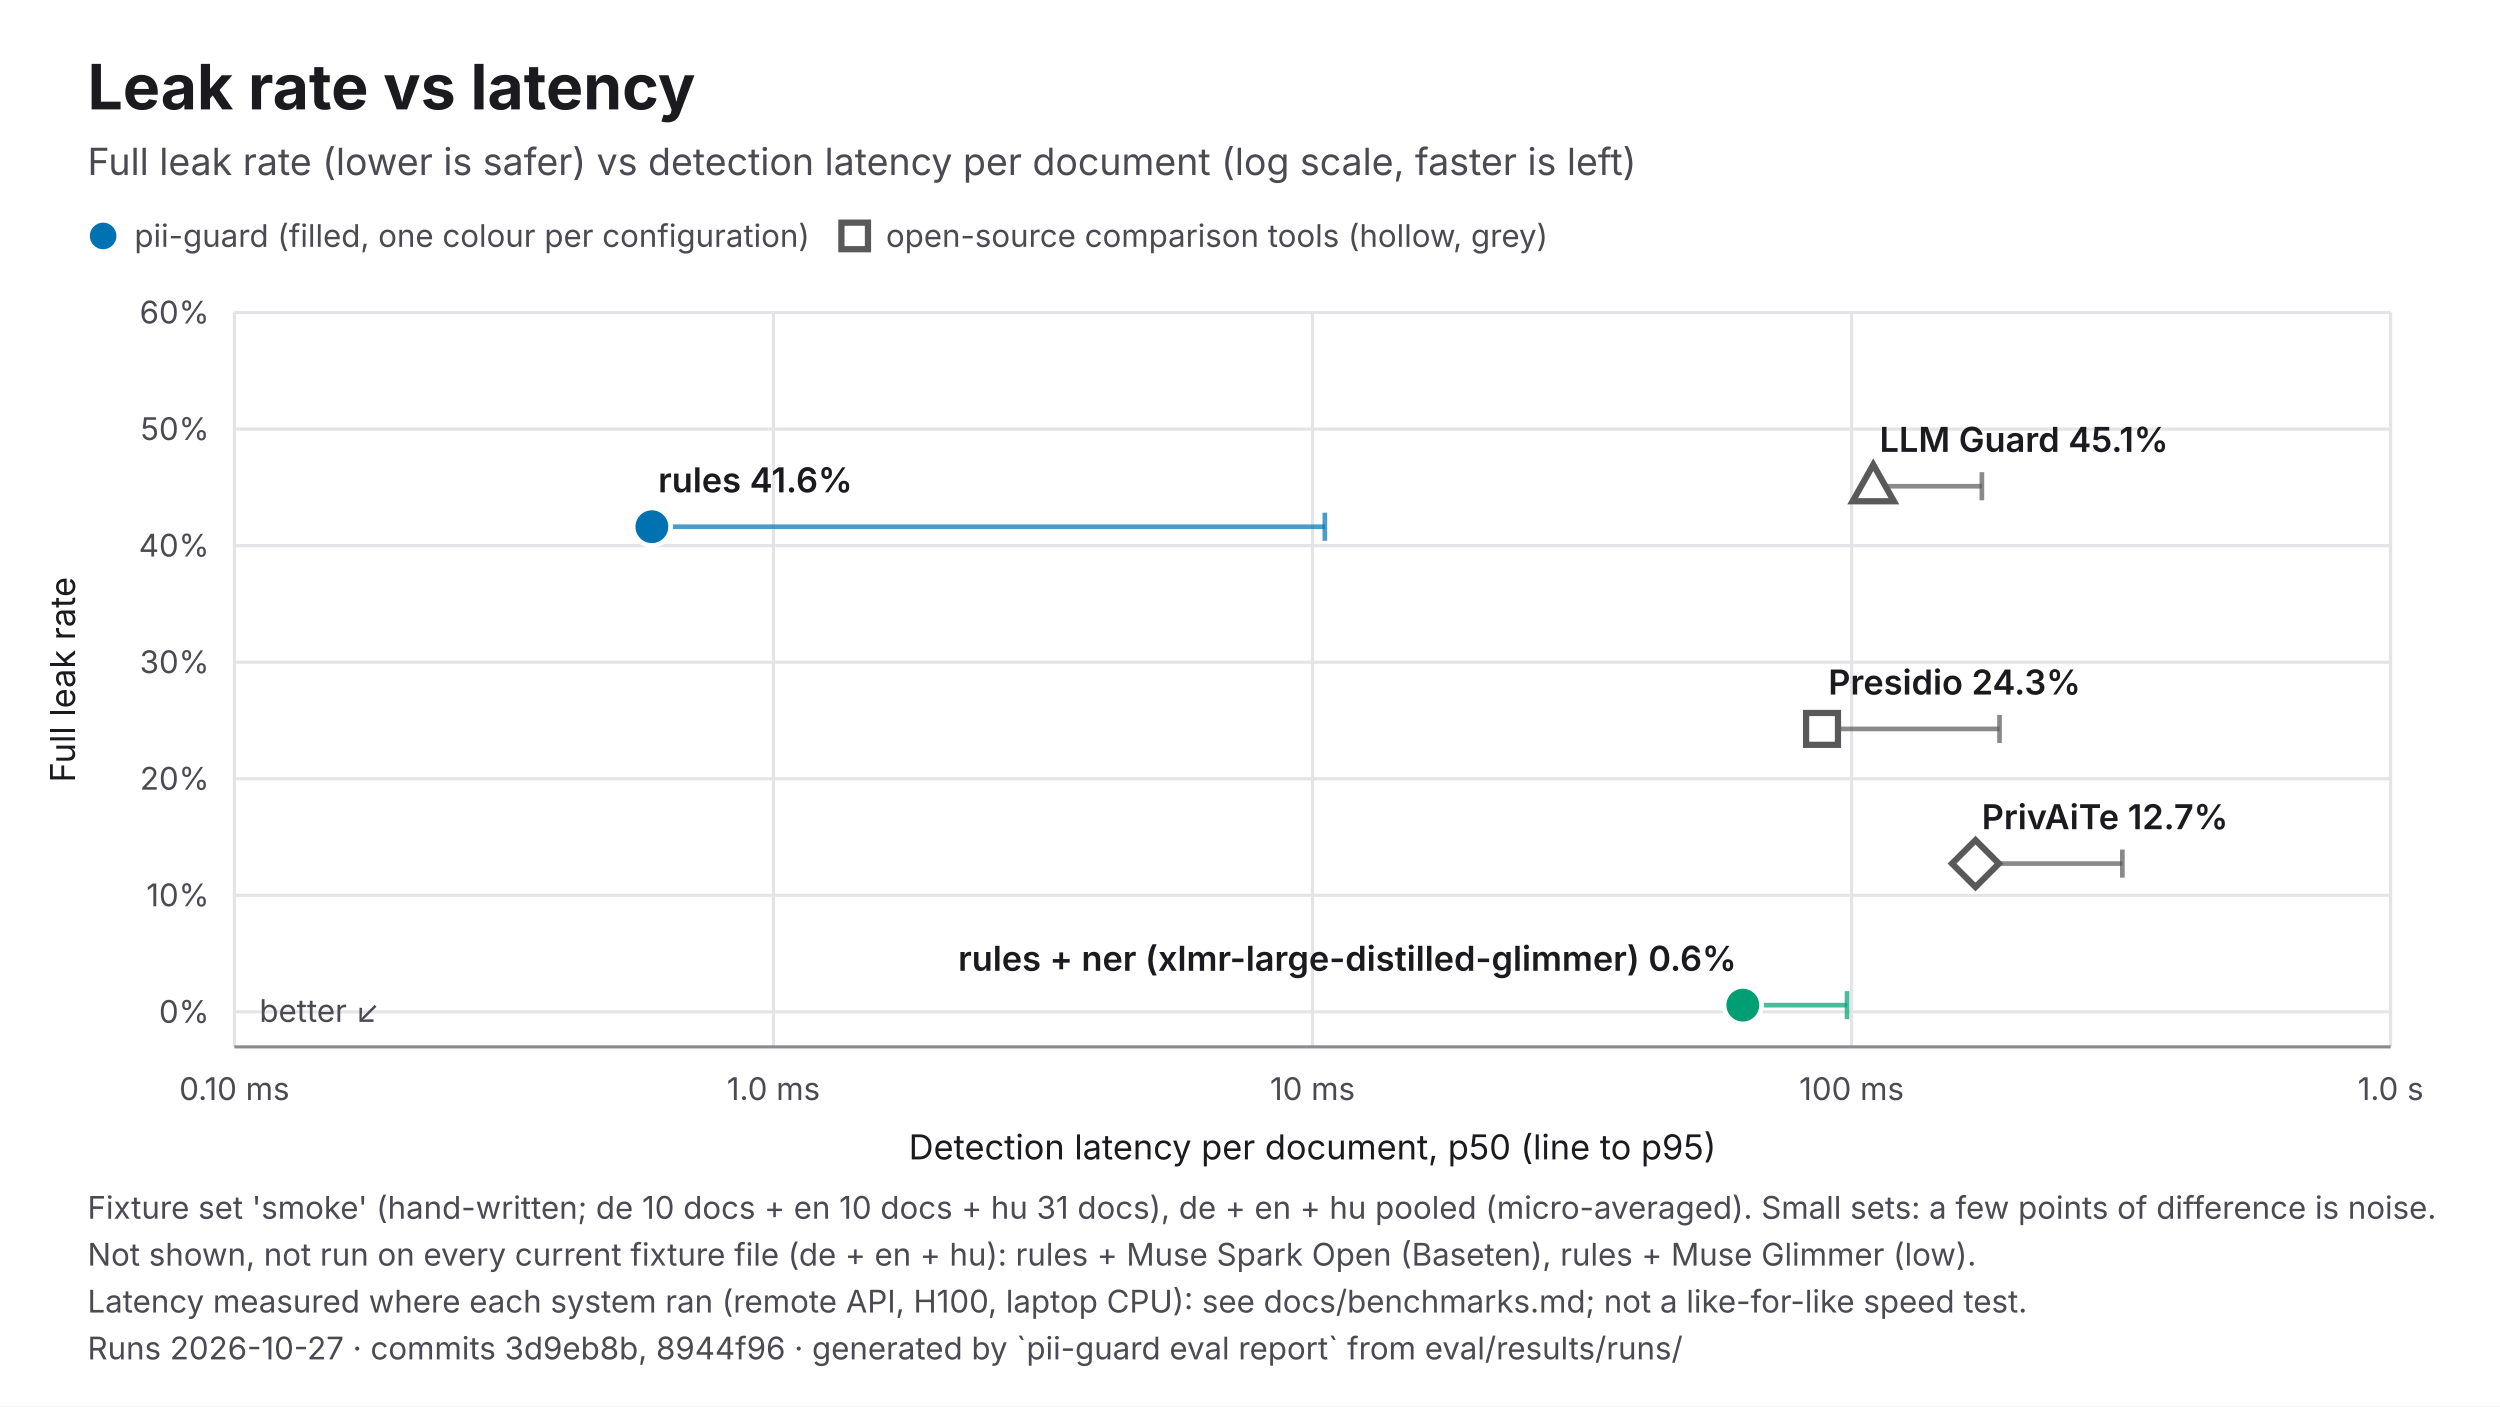
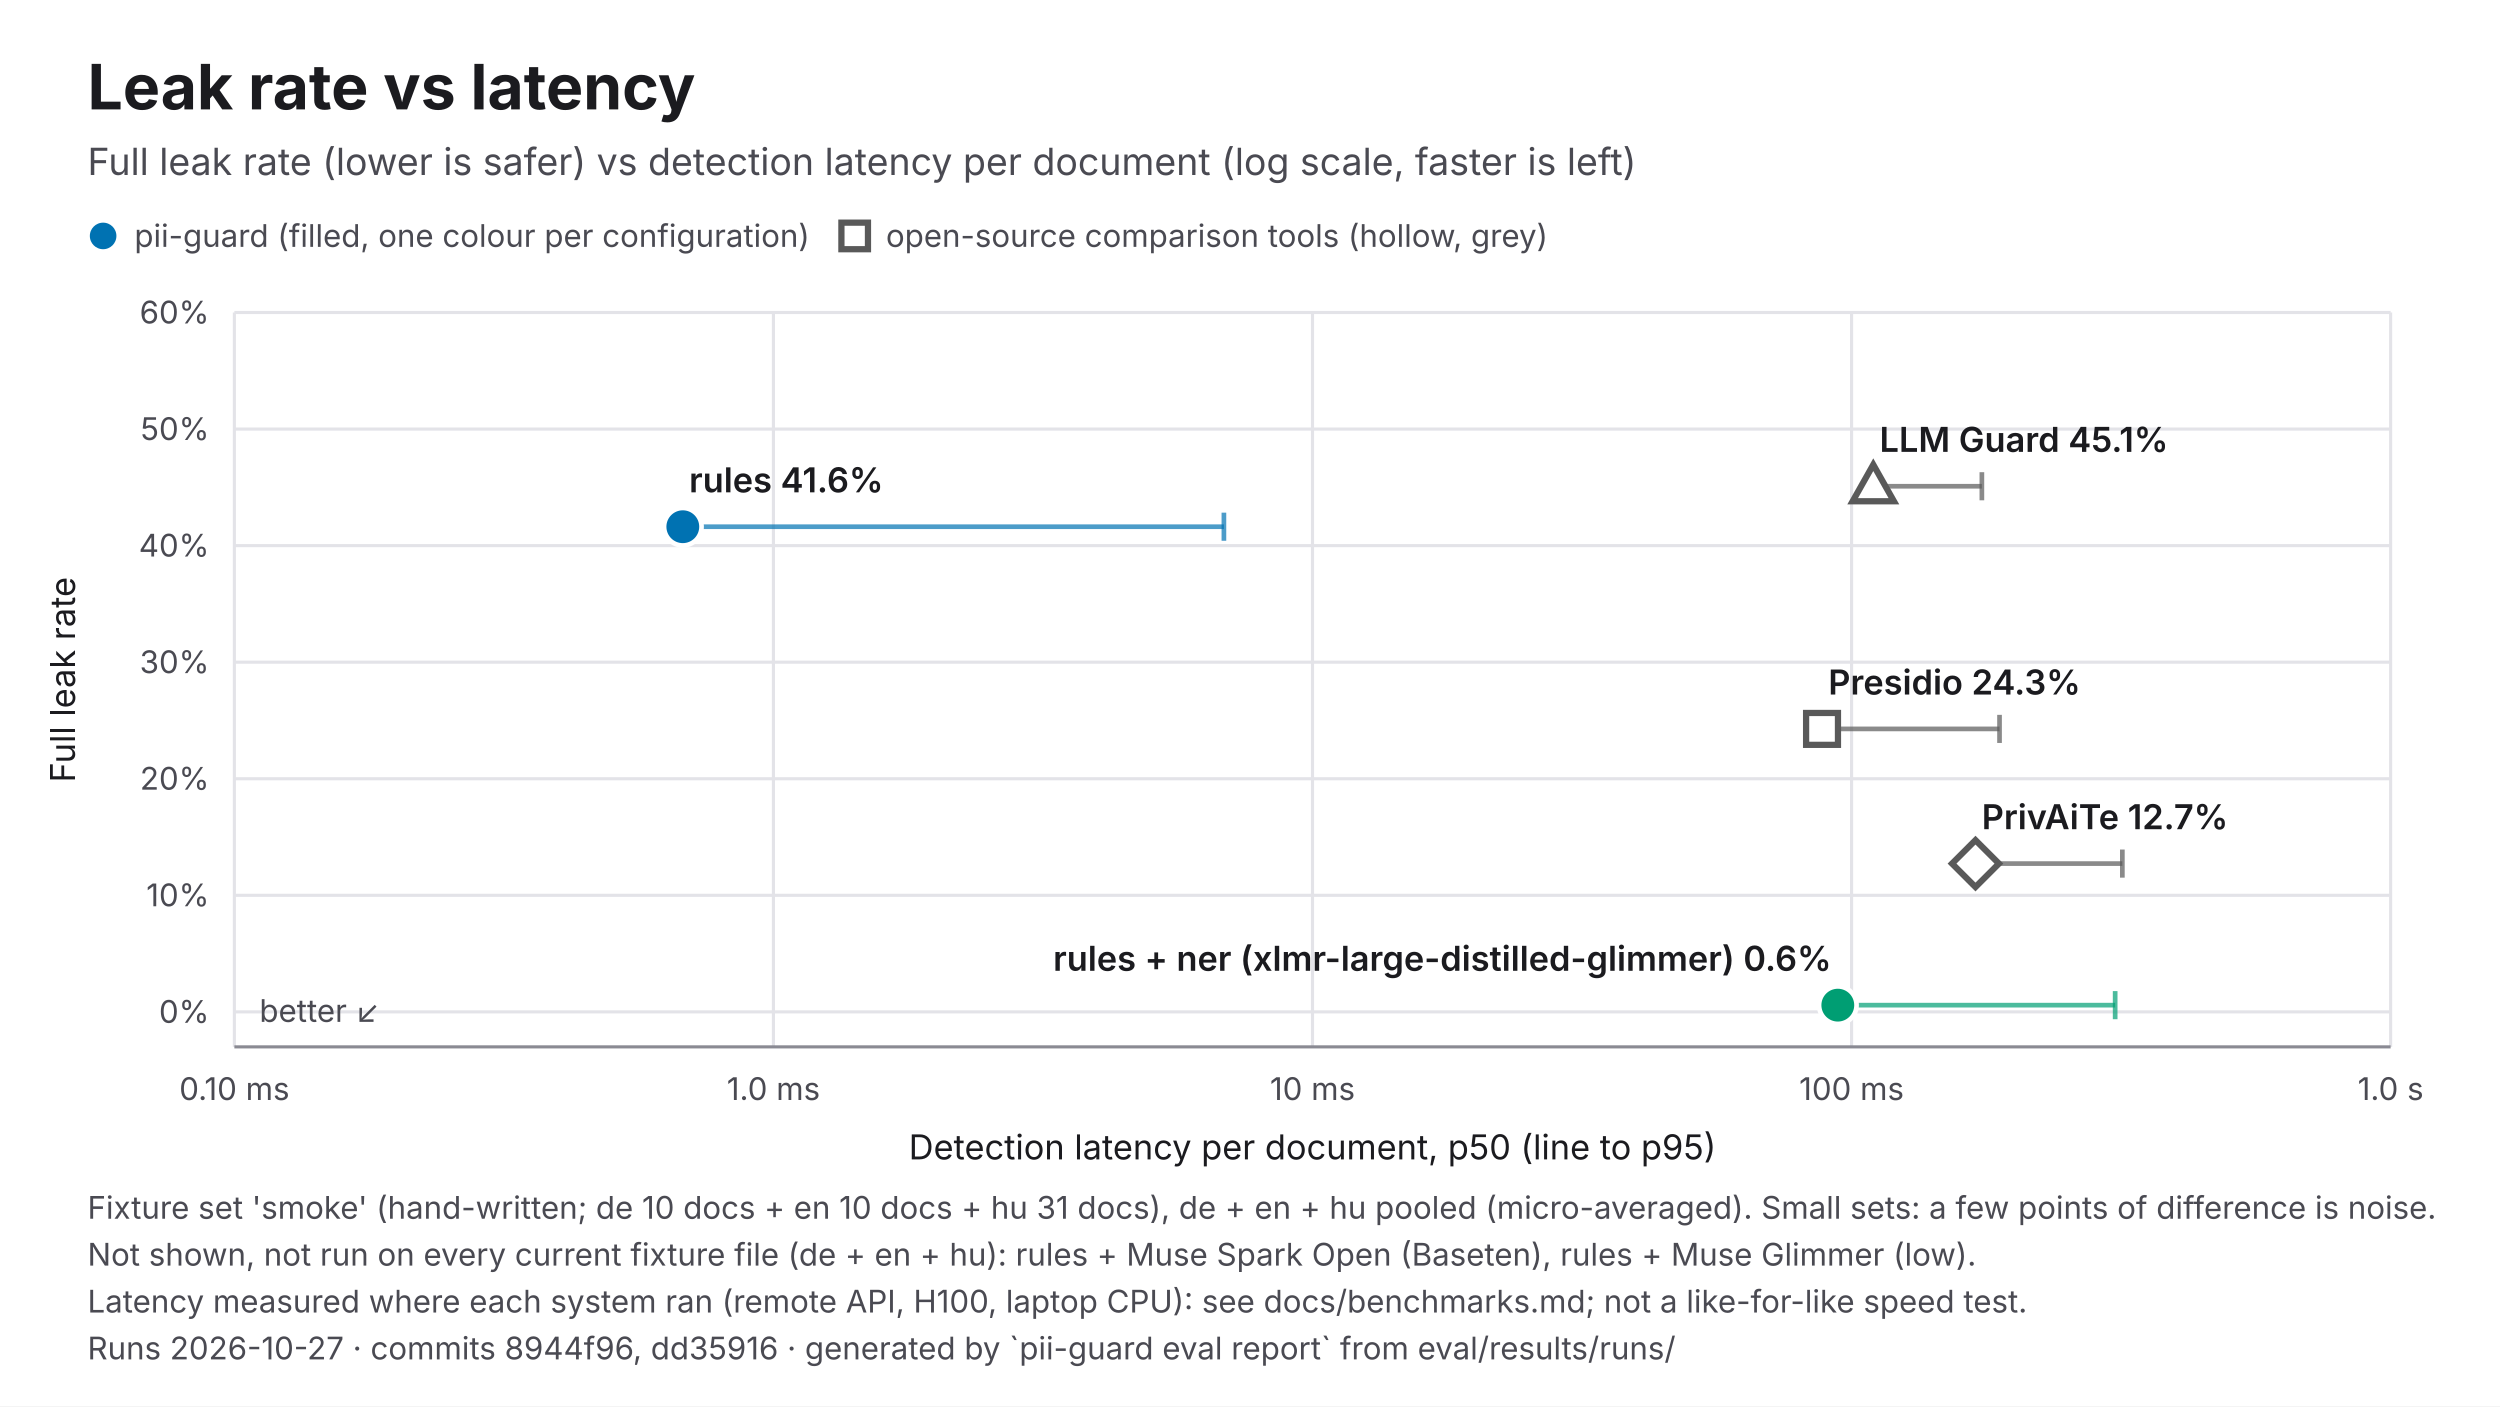
<svg xmlns="http://www.w3.org/2000/svg" viewBox="0 0 1600 900" width="1600" height="900" role="img" aria-labelledby="t d" font-family="Inter, 'Helvetica Neue', Helvetica, Arial, sans-serif">
  <rect width="1600" height="900" fill="#FFFFFF" />
  <text x="56" y="70" font-size="40" fill="#1B1B1F" font-weight="700">Leak rate vs latency</text>
  <text x="56" y="112" font-size="24" fill="#4A4A52">Full leak rate (lower is safer) vs detection latency per document (log scale, faster is left)</text>
  <line x1="150" y1="647.6" x2="1530" y2="647.6" stroke="#E3E3E8" stroke-width="2" />
  <text x="134" y="654.6" font-size="20" fill="#4A4A52" text-anchor="end">0%</text>
  <line x1="150" y1="573" x2="1530" y2="573" stroke="#E3E3E8" stroke-width="2" />
  <text x="134" y="580" font-size="20" fill="#4A4A52" text-anchor="end">10%</text>
  <line x1="150" y1="498.4" x2="1530" y2="498.4" stroke="#E3E3E8" stroke-width="2" />
  <text x="134" y="505.4" font-size="20" fill="#4A4A52" text-anchor="end">20%</text>
  <line x1="150" y1="423.8" x2="1530" y2="423.8" stroke="#E3E3E8" stroke-width="2" />
  <text x="134" y="430.8" font-size="20" fill="#4A4A52" text-anchor="end">30%</text>
  <line x1="150" y1="349.2" x2="1530" y2="349.2" stroke="#E3E3E8" stroke-width="2" />
  <text x="134" y="356.2" font-size="20" fill="#4A4A52" text-anchor="end">40%</text>
  <line x1="150" y1="274.6" x2="1530" y2="274.6" stroke="#E3E3E8" stroke-width="2" />
  <text x="134" y="281.6" font-size="20" fill="#4A4A52" text-anchor="end">50%</text>
  <line x1="150" y1="200" x2="1530" y2="200" stroke="#E3E3E8" stroke-width="2" />
  <text x="134" y="207" font-size="20" fill="#4A4A52" text-anchor="end">60%</text>
  <line x1="150" y1="200" x2="150" y2="670" stroke="#E3E3E8" stroke-width="2" />
  <text x="150" y="704" font-size="20" fill="#4A4A52" text-anchor="middle">0.10 ms</text>
  <line x1="495" y1="200" x2="495" y2="670" stroke="#E3E3E8" stroke-width="2" />
  <text x="495" y="704" font-size="20" fill="#4A4A52" text-anchor="middle">1.0 ms</text>
  <line x1="840" y1="200" x2="840" y2="670" stroke="#E3E3E8" stroke-width="2" />
  <text x="840" y="704" font-size="20" fill="#4A4A52" text-anchor="middle">10 ms</text>
  <line x1="1185" y1="200" x2="1185" y2="670" stroke="#E3E3E8" stroke-width="2" />
  <text x="1185" y="704" font-size="20" fill="#4A4A52" text-anchor="middle">100 ms</text>
  <line x1="1530" y1="200" x2="1530" y2="670" stroke="#E3E3E8" stroke-width="2" />
  <text x="1530" y="704" font-size="20" fill="#4A4A52" text-anchor="middle">1.0 s</text>
  <line x1="150" y1="670" x2="1530" y2="670" stroke="#8A8A93" stroke-width="2" />
  <text x="840" y="742" font-size="22" fill="#1B1B1F" text-anchor="middle">Detection latency per document, p50 (line to p95)</text>
  <text x="48" y="435" font-size="22" fill="#1B1B1F" text-anchor="middle" transform="rotate(-90 48 435)">Full leak rate</text>
  <text x="166" y="654" font-size="20" fill="#4A4A52">better ↙</text>
-   <line x1="417.2" y1="337.1" x2="847.9" y2="337.1" stroke="#0072B2" stroke-width="3" opacity="0.7" />
-   <line x1="847.9" y1="328.1" x2="847.9" y2="346.1" stroke="#0072B2" stroke-width="3" opacity="0.7" />
-   <line x1="1115.4" y1="643.3" x2="1182.1" y2="643.3" stroke="#009E73" stroke-width="3" opacity="0.7" />
-   <line x1="1182.1" y1="634.3" x2="1182.1" y2="652.3" stroke="#009E73" stroke-width="3" opacity="0.7" />
+   <line x1="437" y1="337.1" x2="783.3" y2="337.1" stroke="#0072B2" stroke-width="3" opacity="0.7" />
+   <line x1="783.3" y1="328.1" x2="783.3" y2="346.1" stroke="#0072B2" stroke-width="3" opacity="0.7" />
+   <line x1="1176.2" y1="643.3" x2="1353.7" y2="643.3" stroke="#009E73" stroke-width="3" opacity="0.7" />
+   <line x1="1353.7" y1="634.3" x2="1353.7" y2="652.3" stroke="#009E73" stroke-width="3" opacity="0.7" />
  <line x1="1166.1" y1="466.5" x2="1279.7" y2="466.5" stroke="#595959" stroke-width="3" opacity="0.7" />
  <line x1="1279.7" y1="457.5" x2="1279.7" y2="475.5" stroke="#595959" stroke-width="3" opacity="0.7" />
  <line x1="1198.9" y1="311.2" x2="1268.4" y2="311.2" stroke="#595959" stroke-width="3" opacity="0.7" />
  <line x1="1268.4" y1="302.2" x2="1268.4" y2="320.2" stroke="#595959" stroke-width="3" opacity="0.7" />
  <line x1="1264.3" y1="552.7" x2="1358.3" y2="552.7" stroke="#595959" stroke-width="3" opacity="0.7" />
  <line x1="1358.3" y1="543.7" x2="1358.3" y2="561.7" stroke="#595959" stroke-width="3" opacity="0.7" />
-   <circle cx="417.2" cy="337.1" r="12" fill="#0072B2" stroke="#FFFFFF" stroke-width="3" />
-   <text x="421.2" y="315.1" font-size="22" fill="#1B1B1F" font-weight="600">rules 41.6%</text>
-   <circle cx="1115.4" cy="643.3" r="12" fill="#009E73" stroke="#FFFFFF" stroke-width="3" />
-   <text x="1111.4" y="621.3" font-size="22" fill="#1B1B1F" text-anchor="end" font-weight="600">rules + ner (xlmr-large-distilled-glimmer) 0.6%</text>
+   <circle cx="437" cy="337.1" r="12" fill="#0072B2" stroke="#FFFFFF" stroke-width="3" />
+   <text x="441" y="315.1" font-size="22" fill="#1B1B1F" font-weight="600">rules 41.6%</text>
+   <circle cx="1176.2" cy="643.3" r="12" fill="#009E73" stroke="#FFFFFF" stroke-width="3" />
+   <text x="1172.2" y="621.3" font-size="22" fill="#1B1B1F" text-anchor="end" font-weight="600">rules + ner (xlmr-large-distilled-glimmer) 0.6%</text>
  <rect x="1155.9" y="456.3" width="20.4" height="20.4" fill="#FFFFFF" stroke="#595959" stroke-width="4" />
  <text x="1170.1" y="444.5" font-size="22" fill="#1B1B1F" font-weight="600">Presidio 24.3%</text>
  <polygon points="1198.9,297.4 1212.1,320.8 1185.7,320.8" fill="#FFFFFF" stroke="#595959" stroke-width="4" />
  <text x="1202.9" y="289.2" font-size="22" fill="#1B1B1F" font-weight="600">LLM Guard 45.1%</text>
  <polygon points="1264.3,537.7 1279.3,552.7 1264.3,567.7 1249.3,552.7" fill="#FFFFFF" stroke="#595959" stroke-width="4" />
  <text x="1268.3" y="530.7" font-size="22" fill="#1B1B1F" font-weight="600">PrivAiTe 12.7%</text>
  <circle cx="66" cy="151" r="10" fill="#0072B2" stroke="#FFFFFF" stroke-width="3" />
  <text x="86" y="158" font-size="20" fill="#4A4A52">pii-guard (filled, one colour per configuration)</text>
  <rect x="538.5" y="142.5" width="17" height="17" fill="#FFFFFF" stroke="#595959" stroke-width="4" />
  <text x="567" y="158" font-size="20" fill="#4A4A52">open-source comparison tools (hollow, grey)</text>
  <text x="56" y="780" font-size="20" fill="#4A4A52">Fixture set 'smoke' (hand-written; de 10 docs + en 10 docs + hu 31 docs), de + en + hu pooled (micro-averaged). Small sets: a few points of difference is noise.</text>
  <text x="56" y="810" font-size="20" fill="#4A4A52">Not shown, not run on every current fixture file (de + en + hu): rules + Muse Spark Open (Baseten), rules + Muse Glimmer (low).</text>
  <text x="56" y="840" font-size="20" fill="#4A4A52">Latency measured where each system ran (remote API, H100, laptop CPU): see docs/benchmarks.md; not a like-for-like speed test.</text>
-   <text x="56" y="870" font-size="20" fill="#4A4A52">Runs 2026-10-27 · commits 3d9eb8b, 8944f96 · generated by `pii-guard eval report` from eval/results/runs/</text>
+   <text x="56" y="870" font-size="20" fill="#4A4A52">Runs 2026-10-27 · commits 8944f96, dd35916 · generated by `pii-guard eval report` from eval/results/runs/</text>
</svg>
